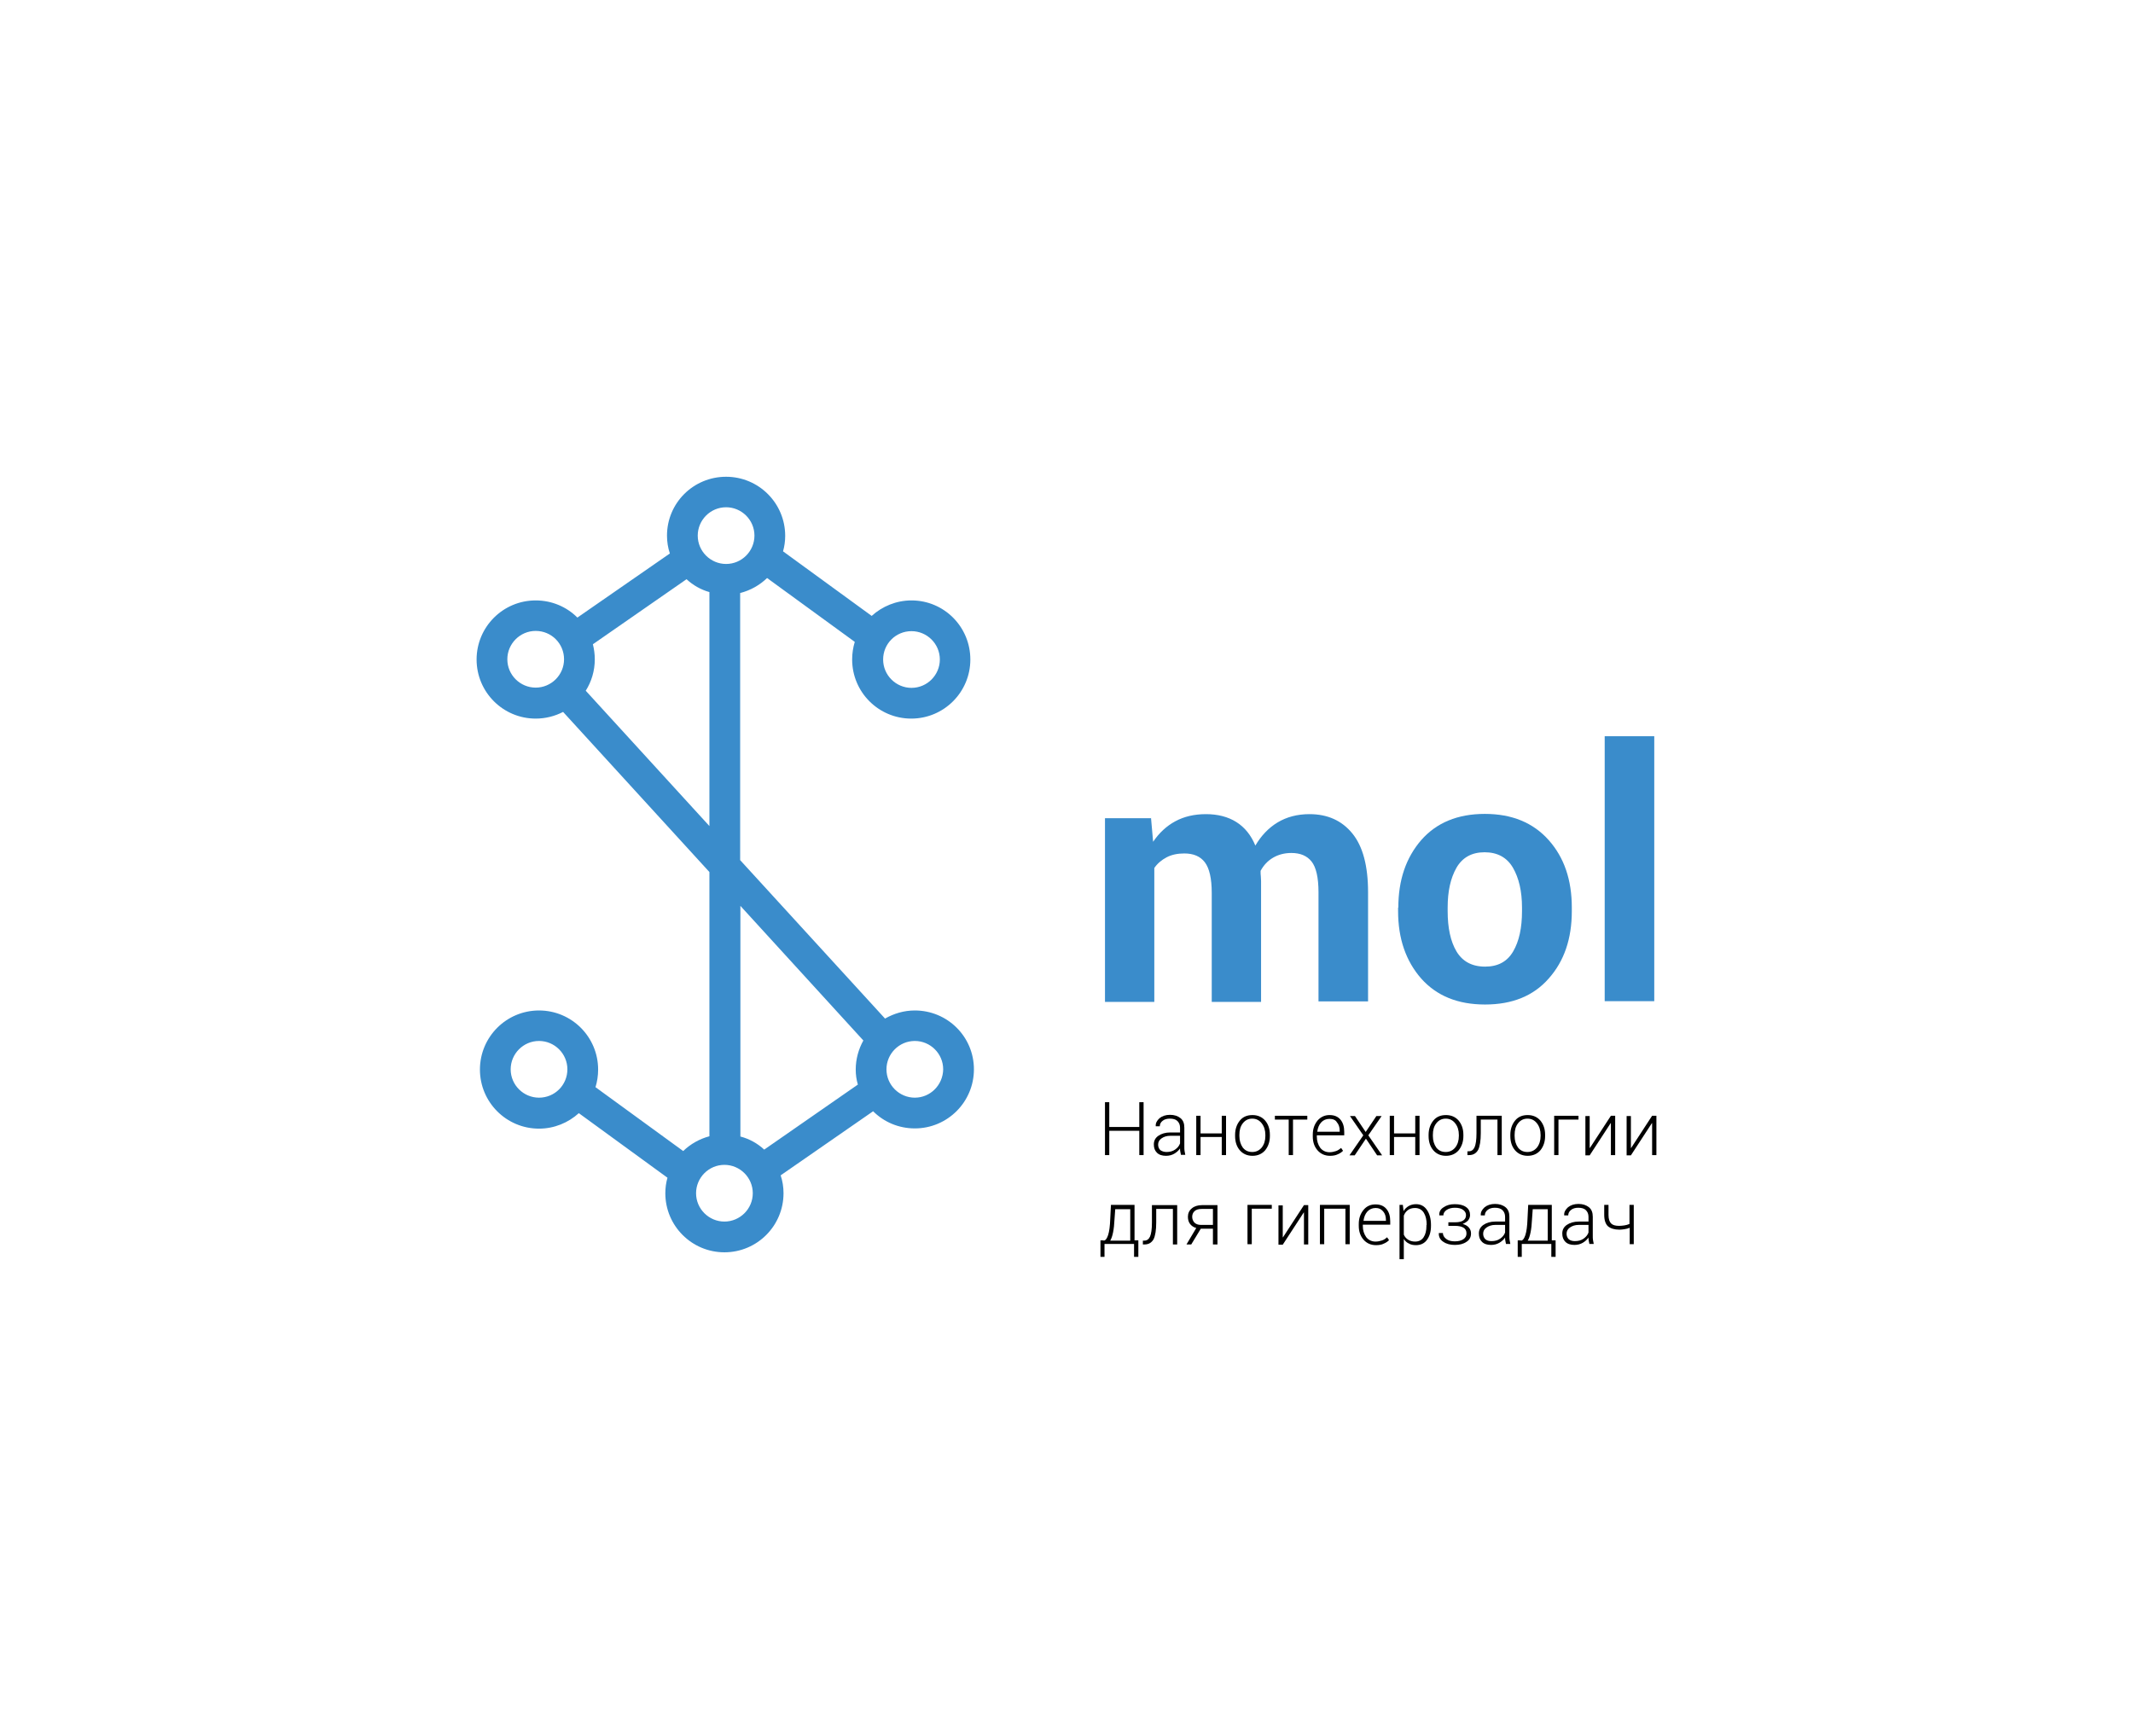
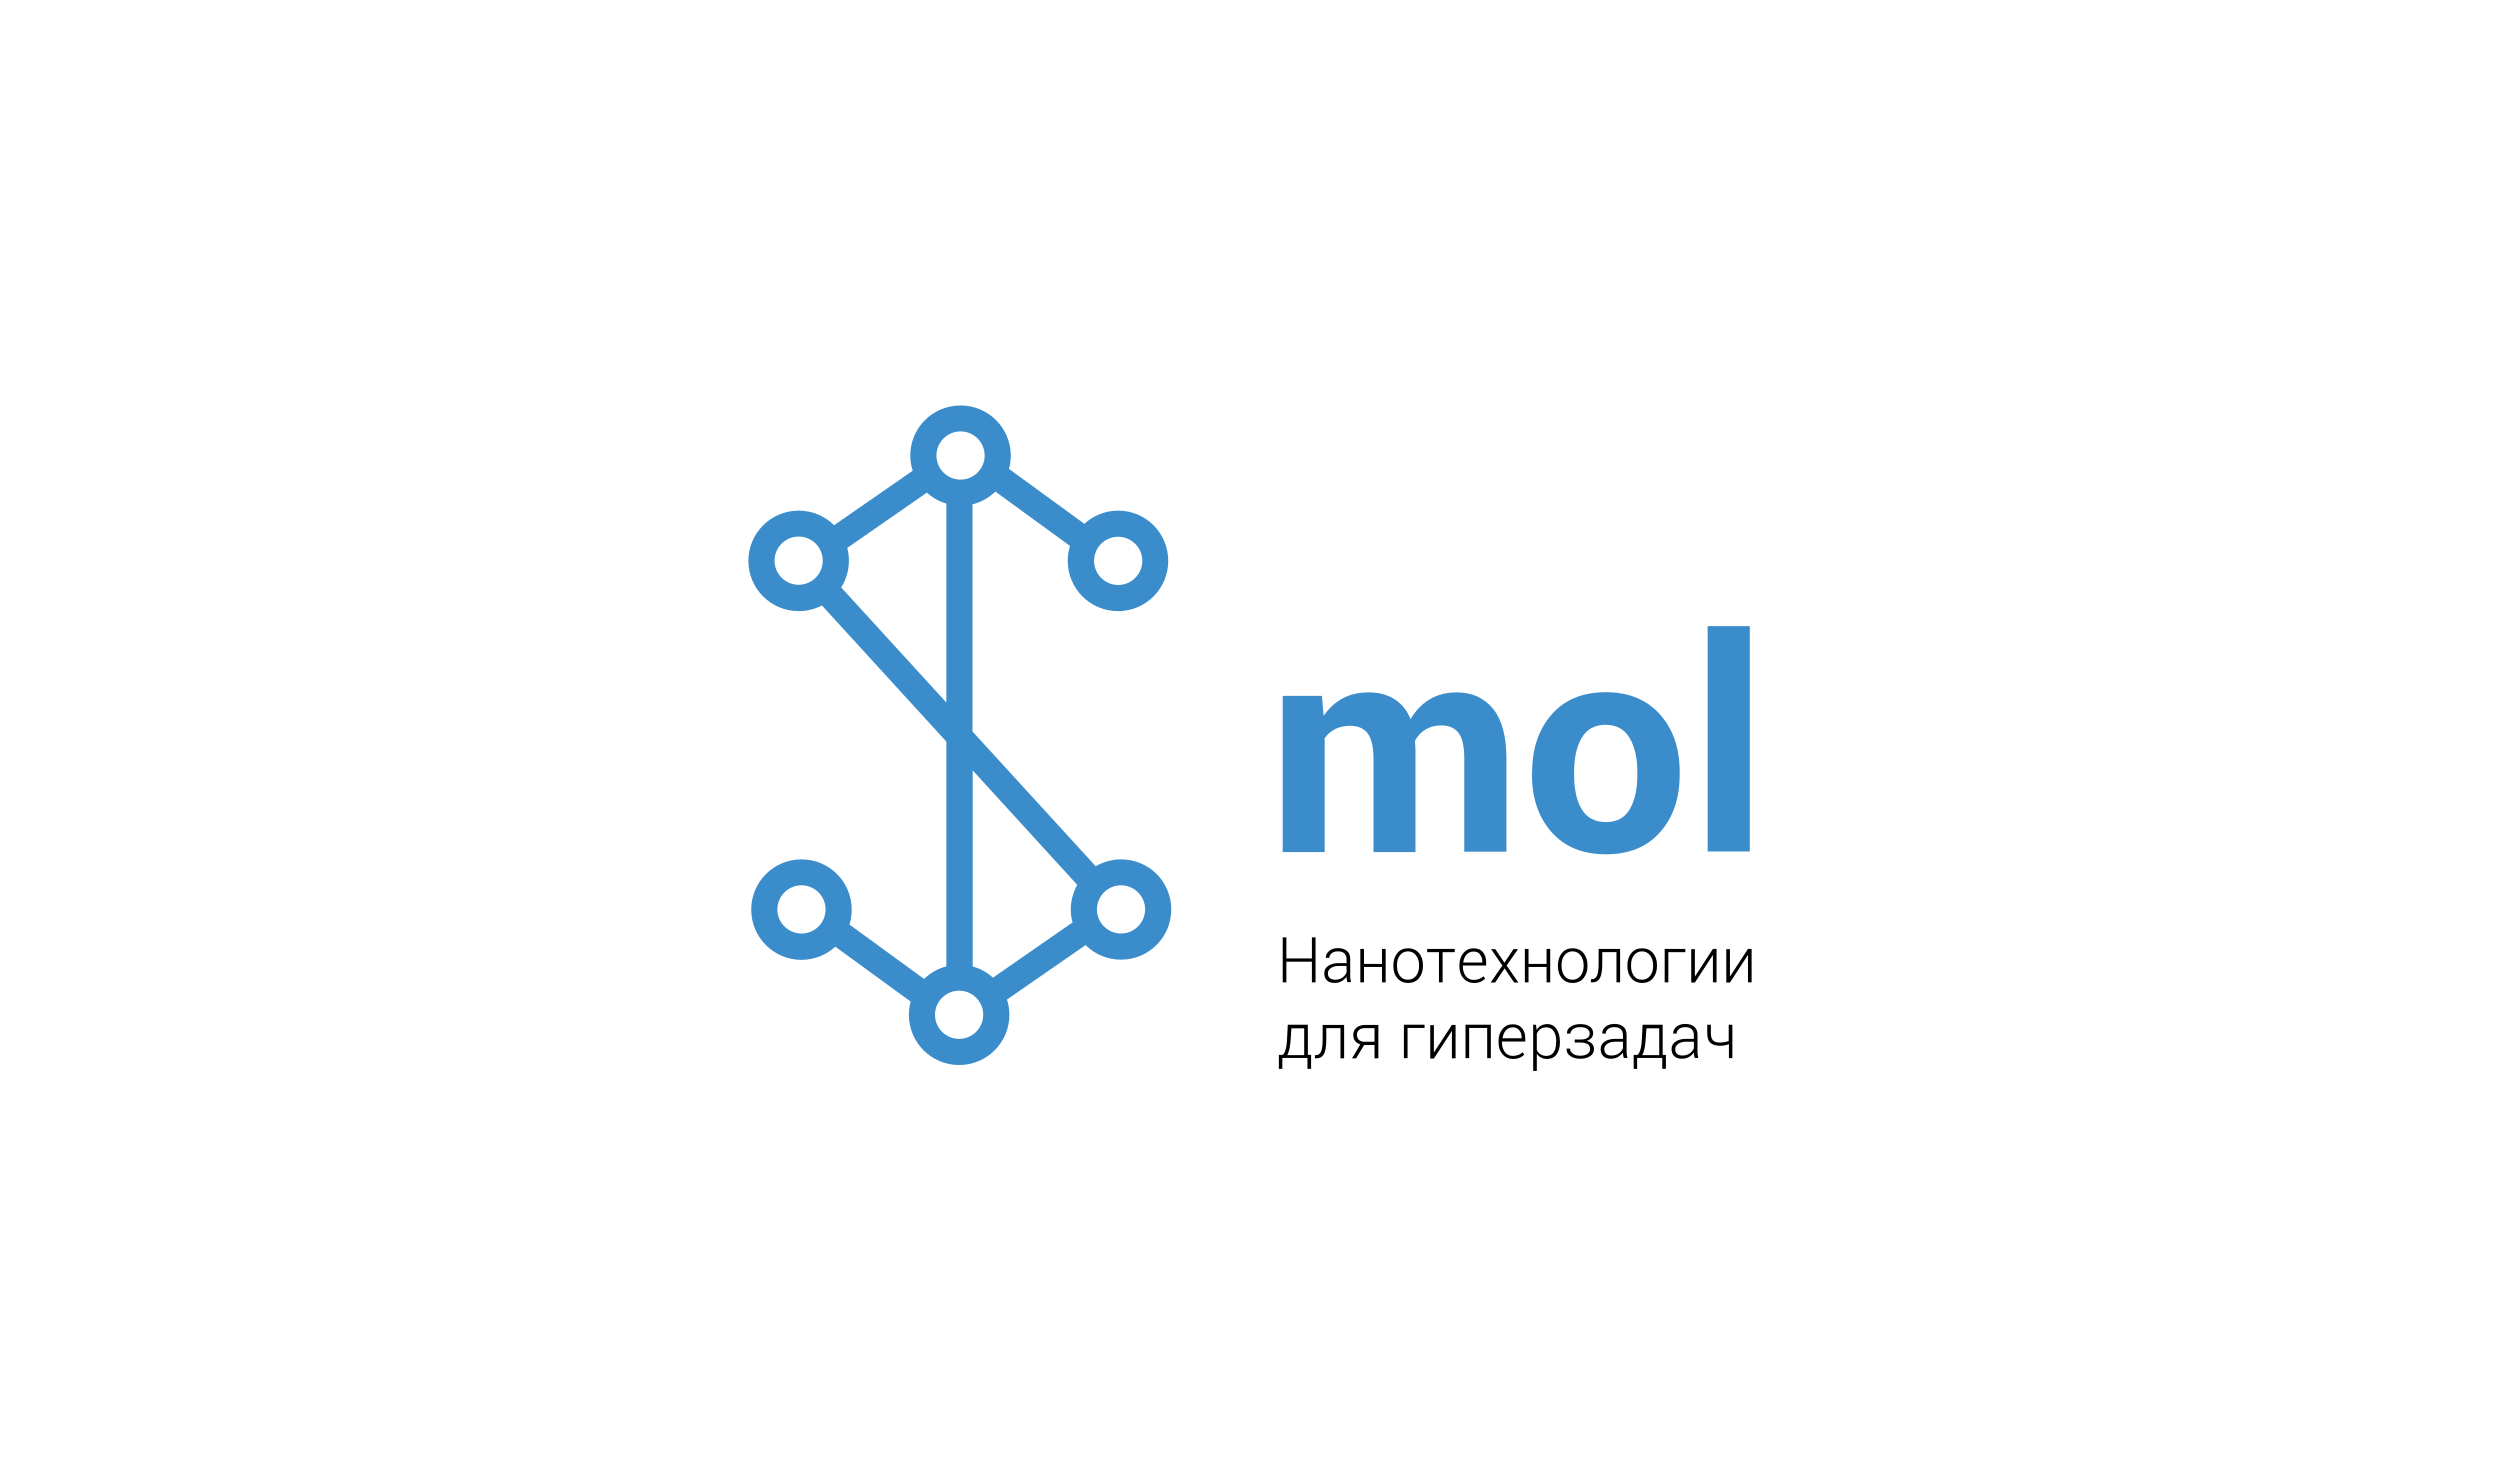
- <svg xmlns="http://www.w3.org/2000/svg" version="1.1" id="Слой_1" x="0px" y="0px" viewBox="-200 -200 895.1 728.6" style="enable-background:new 0 0 495.1 328.6;" xml:space="preserve">
+ <svg xmlns="http://www.w3.org/2000/svg" version="1.1" id="Слой_1" x="0px" y="0px" viewBox="-200 -200 895.1 728.6" width="895.1" height="528.6" style="enable-background:new 0 0 495.1 328.6;" xml:space="preserve">
  <style type="text/css">
	.st0{fill:#3a8ccb;}
</style>
  <g>
    <path class="st0" d="M183.9,224.1c-4.6,0-8.8,1.3-12.5,3.4l-60.8-66.5V48.9c4.3-1.1,8.2-3.3,11.3-6.3l36.8,26.8   c-0.7,2.3-1.1,4.8-1.1,7.4c0,13.7,11.1,24.8,24.8,24.8s24.8-11.1,24.8-24.8S196.2,52,182.5,52c-6.4,0-12.3,2.5-16.7,6.5l-37.2-27.1   c0.6-2.1,0.9-4.3,0.9-6.5c0-13.7-11.1-24.8-24.8-24.8S79.9,11.1,79.9,24.8c0,2.6,0.4,5.1,1.2,7.5L42.3,59.2   C37.8,54.7,31.6,52,24.8,52C11.1,52,0,63.1,0,76.8s11.1,24.8,24.8,24.8c4.1,0,8-1,11.5-2.8L97.7,166v110.9c-4.2,1.1-8,3.3-11,6.2   l-36.8-26.8c0.7-2.3,1.1-4.8,1.1-7.4c0-13.7-11.1-24.8-24.8-24.8S1.4,235.2,1.4,248.9s11.1,24.8,24.8,24.8c6.4,0,12.3-2.5,16.7-6.5   l37.2,27.1c-0.6,2.1-0.9,4.3-0.9,6.5c0,13.7,11.1,24.8,24.8,24.8s24.8-11.1,24.8-24.8c0-2.6-0.4-5.1-1.2-7.5l38.8-26.9   c4.5,4.5,10.7,7.2,17.5,7.2c13.7,0,24.8-11.1,24.8-24.8S197.6,224.1,183.9,224.1z M182.5,64.9c6.5,0,11.9,5.3,11.9,11.9   c0,6.5-5.3,11.9-11.9,11.9c-6.5,0-11.9-5.3-11.9-11.9C170.6,70.2,175.9,64.9,182.5,64.9z M104.7,12.9c6.5,0,11.9,5.3,11.9,11.9   c0,6.5-5.3,11.9-11.9,11.9c-6.5,0-11.9-5.3-11.9-11.9C92.8,18.3,98.1,12.9,104.7,12.9z M24.8,88.6c-6.5,0-11.9-5.3-11.9-11.9   c0-6.5,5.3-11.9,11.9-11.9s11.9,5.3,11.9,11.9C36.7,83.3,31.3,88.6,24.8,88.6z M45.8,89.9c2.4-3.8,3.8-8.3,3.8-13.2   c0-2.2-0.3-4.3-0.8-6.3l39.3-27.3c2.7,2.5,6,4.4,9.6,5.4v98.2L45.8,89.9z M162.3,236.7c-2,3.6-3.2,7.8-3.2,12.2   c0,2.2,0.3,4.3,0.9,6.3l-39.3,27.3c-2.8-2.6-6.2-4.5-10-5.5v-96.8L162.3,236.7z M26.2,260.7c-6.5,0-11.9-5.3-11.9-11.9   c0-6.5,5.3-11.9,11.9-11.9c6.5,0,11.9,5.3,11.9,11.9C38.1,255.4,32.8,260.7,26.2,260.7z M104,312.7c-6.5,0-11.9-5.3-11.9-11.9   c0-6.5,5.3-11.9,11.9-11.9c6.5,0,11.9,5.3,11.9,11.9C115.9,307.4,110.5,312.7,104,312.7z M183.9,260.7c-6.5,0-11.9-5.3-11.9-11.9   c0-6.5,5.3-11.9,11.9-11.9c6.5,0,11.9,5.3,11.9,11.9C195.7,255.4,190.4,260.7,183.9,260.7z" />
    <g>
      <g>
        <path class="st0" d="M283,143.1l0.9,10.2c2.5-3.7,5.6-6.6,9.3-8.6c3.7-2,8-3,12.9-3c4.9,0,9.2,1.1,12.7,3.3     c3.5,2.2,6.2,5.5,8,9.9c2.4-4.1,5.5-7.4,9.3-9.7s8.3-3.5,13.4-3.5c7.6,0,13.6,2.7,18,8.1c4.4,5.4,6.6,13.6,6.6,24.7v45.8h-20.8     v-45.8c0-6.2-1-10.5-2.9-12.9c-1.9-2.4-4.7-3.6-8.5-3.6c-2.9,0-5.5,0.7-7.7,2c-2.2,1.3-3.9,3.1-5.2,5.5c0,0.9,0,1.7,0.1,2.3     c0,0.6,0.1,1.3,0.1,2v50.7h-20.7v-45.8c0-6-1-10.3-2.9-12.8c-1.9-2.5-4.8-3.7-8.6-3.7c-2.8,0-5.3,0.5-7.4,1.6     c-2.1,1.1-3.9,2.6-5.2,4.5v56.2h-20.7v-77.1H283z" />
        <path class="st0" d="M386.8,180.9c0-11.5,3.2-20.9,9.6-28.3c6.4-7.3,15.3-11,26.7-11c11.4,0,20.3,3.7,26.8,11     c6.5,7.3,9.7,16.7,9.7,28.3v1.5c0,11.6-3.2,21-9.7,28.3c-6.4,7.3-15.3,10.9-26.7,10.9c-11.4,0-20.3-3.6-26.8-10.9     c-6.4-7.3-9.7-16.7-9.7-28.3V180.9z M407.5,182.4c0,7,1.2,12.7,3.7,16.9s6.5,6.4,12,6.4c5.4,0,9.3-2.1,11.8-6.4     c2.5-4.3,3.7-9.9,3.7-16.9v-1.5c0-6.8-1.3-12.4-3.8-16.7s-6.5-6.5-11.9-6.5c-5.4,0-9.3,2.2-11.8,6.5c-2.5,4.4-3.7,9.9-3.7,16.7     V182.4z" />
        <path class="st0" d="M494.2,220.2h-20.8V109h20.8V220.2z" />
      </g>
      <g>
        <path d="M279.9,284.8h-1.8v-10.2h-12.6v10.2h-1.8v-22.2h1.8v10.4h12.6v-10.4h1.8V284.8z" />
        <path d="M295.6,284.8c-0.1-0.6-0.2-1.1-0.3-1.5c-0.1-0.4-0.1-0.8-0.1-1.3c-0.6,0.9-1.4,1.6-2.4,2.2c-1,0.6-2.2,0.9-3.5,0.9     c-1.6,0-2.9-0.4-3.8-1.3c-0.9-0.9-1.3-2-1.3-3.5s0.6-2.7,1.9-3.6s3-1.4,5-1.4h4.1v-2c0-1.2-0.4-2.1-1.1-2.8c-0.7-0.7-1.8-1-3.2-1     c-1.2,0-2.3,0.3-3,0.9c-0.8,0.6-1.2,1.4-1.2,2.3h-1.7l0-0.1c-0.1-1.2,0.5-2.3,1.6-3.3c1.1-0.9,2.6-1.4,4.4-1.4     c1.8,0,3.3,0.5,4.4,1.4c1.1,0.9,1.6,2.2,1.6,4v8.1c0,0.6,0,1.1,0.1,1.7c0.1,0.5,0.2,1.1,0.3,1.6H295.6z M289.5,283.5     c1.4,0,2.6-0.3,3.6-1c1-0.7,1.7-1.5,2.1-2.6v-3.2h-4.1c-1.5,0-2.7,0.4-3.7,1.1c-1,0.7-1.4,1.6-1.4,2.6c0,0.9,0.3,1.7,0.9,2.3     C287.6,283.2,288.5,283.5,289.5,283.5z" />
        <path d="M314.5,284.8h-1.8v-7.6h-8.9v7.6h-1.8v-16.5h1.8v7.4h8.9v-7.4h1.8V284.8z" />
        <path d="M318.3,276.3c0-2.4,0.7-4.4,2-6c1.3-1.6,3.1-2.3,5.3-2.3c2.2,0,4,0.8,5.3,2.3s2,3.5,2,6v0.5c0,2.4-0.7,4.4-2,6     c-1.3,1.5-3.1,2.3-5.3,2.3c-2.2,0-4-0.8-5.3-2.3c-1.3-1.5-2-3.5-2-6V276.3z M320.1,276.8c0,1.9,0.5,3.5,1.4,4.8     c1,1.3,2.3,1.9,4,1.9c1.7,0,3-0.7,4-1.9c1-1.3,1.5-2.9,1.5-4.8v-0.5c0-1.9-0.5-3.5-1.5-4.8c-1-1.3-2.3-2-4-2c-1.7,0-3,0.7-4,2     c-1,1.3-1.4,2.9-1.4,4.8V276.8z" />
        <path d="M348.6,269.9h-6v14.9h-1.8v-14.9H335v-1.6h13.6V269.9z" />
        <path d="M358.1,285.1c-2.1,0-3.9-0.8-5.2-2.3c-1.3-1.5-2-3.4-2-5.8v-0.8c0-2.4,0.7-4.3,2-5.9c1.3-1.5,3-2.3,5-2.3     c2,0,3.5,0.6,4.6,1.9c1.1,1.3,1.6,3,1.6,5.2v1.4h-11.5v0.5c0,1.9,0.5,3.4,1.4,4.7c0.9,1.2,2.3,1.9,3.9,1.9c1,0,1.9-0.2,2.8-0.5     c0.8-0.3,1.5-0.8,2.1-1.3l0.8,1.2c-0.6,0.6-1.3,1.1-2.3,1.5C360.5,284.9,359.4,285.1,358.1,285.1z M357.9,269.6     c-1.4,0-2.6,0.5-3.5,1.5s-1.4,2.3-1.6,3.8l0,0.1h9.4v-0.4c0-1.5-0.4-2.7-1.2-3.6C360.5,270.1,359.4,269.6,357.9,269.6z" />
        <path d="M373.1,275.1l4.5-6.7h2.2l-5.6,8.1l5.8,8.4h-2.1l-4.7-7l-4.7,7h-2.2l5.8-8.4l-5.6-8.1h2.1L373.1,275.1z" />
        <path d="M395.7,284.8h-1.8v-7.6H385v7.6h-1.8v-16.5h1.8v7.4h8.9v-7.4h1.8V284.8z" />
        <path d="M399.5,276.3c0-2.4,0.7-4.4,2-6c1.3-1.6,3.1-2.3,5.3-2.3c2.2,0,4,0.8,5.3,2.3c1.3,1.6,2,3.5,2,6v0.5c0,2.4-0.7,4.4-2,6     c-1.3,1.5-3.1,2.3-5.3,2.3c-2.2,0-4-0.8-5.3-2.3c-1.3-1.5-2-3.5-2-6V276.3z M401.3,276.8c0,1.9,0.5,3.5,1.4,4.8     c1,1.3,2.3,1.9,4,1.9c1.7,0,3-0.7,4-1.9c1-1.3,1.5-2.9,1.5-4.8v-0.5c0-1.9-0.5-3.5-1.5-4.8c-1-1.3-2.3-2-4-2c-1.7,0-3,0.7-4,2     c-1,1.3-1.4,2.9-1.4,4.8V276.8z" />
        <path d="M430.2,268.3v16.5h-1.8v-14.9h-7v5.7c0,3.2-0.4,5.6-1.1,7c-0.8,1.4-2,2.2-3.8,2.2h-0.7l0-1.6l0.6,0     c1.1,0,1.9-0.6,2.4-1.7c0.5-1.1,0.8-3.1,0.8-5.9v-7.3H430.2z" />
        <path d="M433.8,276.3c0-2.4,0.7-4.4,2-6s3.1-2.3,5.3-2.3c2.2,0,4,0.8,5.3,2.3c1.3,1.6,2,3.5,2,6v0.5c0,2.4-0.7,4.4-2,6     c-1.3,1.5-3.1,2.3-5.3,2.3c-2.2,0-4-0.8-5.3-2.3c-1.3-1.5-2-3.5-2-6V276.3z M435.6,276.8c0,1.9,0.5,3.5,1.4,4.8     c1,1.3,2.3,1.9,4,1.9c1.7,0,3-0.7,4-1.9c1-1.3,1.5-2.9,1.5-4.8v-0.5c0-1.9-0.5-3.5-1.5-4.8c-1-1.3-2.3-2-4-2c-1.7,0-3,0.7-4,2     c-1,1.3-1.4,2.9-1.4,4.8V276.8z" />
        <path d="M462.3,269.9H454v14.9h-1.8v-16.5h10.2V269.9z" />
        <path d="M476,268.3h1.8v16.5H476v-13.4l-0.1,0l-8.8,13.5h-1.8v-16.5h1.8v13.4l0.1,0L476,268.3z" />
        <path d="M493.3,268.3h1.8v16.5h-1.8v-13.4l-0.1,0l-8.8,13.5h-1.8v-16.5h1.8v13.4l0.1,0L493.3,268.3z" />
        <path d="M263.1,320.7c0.8,0,1.4-0.8,1.9-2.3c0.5-1.5,0.8-3.8,0.9-6.7l0.3-6h9.9v14.9h1.6v6.9h-1.8v-5.4h-12.4v5.4h-1.7v-6.9     H263.1z M267.7,311.7c-0.1,2.2-0.3,4-0.6,5.5c-0.3,1.5-0.7,2.7-1.2,3.5h8.4v-13.2H268L267.7,311.7z" />
        <path d="M294,305.8v16.5h-1.8v-14.9h-7v5.7c0,3.2-0.4,5.6-1.1,7c-0.8,1.4-2,2.2-3.8,2.2h-0.7l0-1.6l0.6,0c1.1,0,1.9-0.6,2.4-1.7     s0.8-3.1,0.8-5.9v-7.3H294z" />
        <path d="M310.9,305.8v16.5H309v-6.6h-5.1l-4,6.6h-2l4.1-6.9c-1.1-0.3-2-0.9-2.6-1.7c-0.6-0.8-0.9-1.8-0.9-3     c0-1.4,0.5-2.6,1.6-3.5c1-0.9,2.5-1.4,4.3-1.4H310.9z M300.3,310.7c0,0.9,0.3,1.7,0.9,2.4c0.6,0.6,1.5,1,2.7,1h5.1v-6.7h-4.7     c-1.4,0-2.4,0.3-3.1,1C300.6,309,300.3,309.8,300.3,310.7z" />
        <path d="M333.6,307.3h-8.3v14.9h-1.8v-16.5h10.2V307.3z" />
        <path d="M347.2,305.8h1.8v16.5h-1.8v-13.4l-0.1,0l-8.8,13.5h-1.8v-16.5h1.8v13.4l0.1,0L347.2,305.8z" />
        <path d="M366.4,322.2h-1.8v-14.9h-8.9v14.9h-1.8v-16.5h12.5V322.2z" />
        <path d="M377.4,322.6c-2.1,0-3.9-0.8-5.2-2.3c-1.3-1.5-2-3.4-2-5.8v-0.8c0-2.4,0.7-4.3,2-5.9s3-2.3,5-2.3c2,0,3.5,0.6,4.6,1.9     c1.1,1.3,1.6,3,1.6,5.2v1.4h-11.5v0.5c0,1.9,0.5,3.4,1.4,4.7c0.9,1.2,2.3,1.9,3.9,1.9c1,0,1.9-0.2,2.8-0.5s1.5-0.8,2.1-1.3     l0.8,1.2c-0.6,0.6-1.3,1.1-2.3,1.5C379.9,322.4,378.7,322.6,377.4,322.6z M377.3,307c-1.4,0-2.6,0.5-3.5,1.5     c-0.9,1-1.4,2.3-1.6,3.8l0,0.1h9.4v-0.4c0-1.5-0.4-2.7-1.2-3.6S378.7,307,377.3,307z" />
        <path d="M400.5,314.5c0,2.5-0.6,4.4-1.7,5.9c-1.1,1.5-2.7,2.2-4.6,2.2c-1.1,0-2.2-0.2-3-0.7c-0.9-0.4-1.6-1.1-2.1-1.9v8.5h-1.8     v-22.8h1.4l0.3,2.6c0.5-0.9,1.3-1.6,2.1-2.1c0.9-0.5,1.9-0.8,3.1-0.8c2,0,3.5,0.8,4.6,2.4c1.1,1.6,1.7,3.7,1.7,6.3V314.5z      M398.7,314.1c0-2.1-0.4-3.8-1.2-5.1c-0.8-1.3-2.1-2-3.7-2c-1.2,0-2.2,0.3-3,0.9c-0.8,0.6-1.3,1.3-1.7,2.3v8     c0.4,0.9,1,1.6,1.8,2.1c0.8,0.5,1.8,0.8,2.9,0.8c1.6,0,2.8-0.6,3.6-1.8s1.2-2.8,1.2-4.8V314.1z" />
        <path d="M410.7,313c1.6,0,2.7-0.3,3.4-0.8c0.7-0.5,1.1-1.2,1.1-2.2c0-0.9-0.4-1.6-1.2-2.2c-0.8-0.6-1.9-0.9-3.5-0.9     c-1.3,0-2.5,0.3-3.4,0.9c-0.9,0.6-1.4,1.4-1.4,2.3h-1.7l0-0.1c-0.1-1.4,0.5-2.5,1.8-3.3c1.3-0.9,2.8-1.3,4.7-1.3     c2,0,3.6,0.4,4.7,1.2c1.2,0.8,1.7,2,1.7,3.4c0,0.8-0.3,1.5-0.8,2.2c-0.6,0.6-1.3,1.1-2.3,1.5c1.1,0.3,2,0.8,2.6,1.5     c0.6,0.7,0.9,1.5,0.9,2.5c0,1.5-0.6,2.7-1.9,3.5c-1.3,0.9-2.9,1.3-4.9,1.3c-1.9,0-3.5-0.4-4.8-1.3c-1.3-0.8-2-2.1-1.9-3.6l0-0.1     h1.7c0,1,0.5,1.8,1.4,2.5c0.9,0.7,2.1,1,3.6,1c1.5,0,2.7-0.3,3.6-0.9c0.9-0.6,1.3-1.4,1.3-2.4c0-1.1-0.4-1.9-1.2-2.4     c-0.8-0.5-2-0.8-3.6-0.8h-2.8V313H410.7z" />
        <path d="M432,322.2c-0.1-0.6-0.2-1.1-0.3-1.5c-0.1-0.4-0.1-0.8-0.1-1.3c-0.6,0.9-1.4,1.6-2.4,2.2c-1,0.6-2.2,0.9-3.5,0.9     c-1.6,0-2.9-0.4-3.8-1.3c-0.9-0.9-1.3-2-1.3-3.5s0.6-2.7,1.9-3.6c1.3-0.9,3-1.4,5-1.4h4.1v-2c0-1.2-0.4-2.1-1.1-2.8     c-0.7-0.7-1.8-1-3.2-1c-1.2,0-2.3,0.3-3,0.9c-0.8,0.6-1.2,1.4-1.2,2.3h-1.7l0-0.1c-0.1-1.2,0.5-2.3,1.6-3.3     c1.1-0.9,2.6-1.4,4.4-1.4c1.8,0,3.3,0.5,4.4,1.4c1.1,0.9,1.6,2.2,1.6,4v8.1c0,0.6,0,1.1,0.1,1.7c0.1,0.5,0.2,1.1,0.3,1.6H432z      M425.9,320.9c1.4,0,2.6-0.3,3.6-1c1-0.7,1.7-1.5,2.1-2.6v-3.2h-4.1c-1.5,0-2.7,0.4-3.7,1.1c-1,0.7-1.4,1.6-1.4,2.6     c0,0.9,0.3,1.7,0.9,2.3C424,320.7,424.8,320.9,425.9,320.9z" />
        <path d="M438.2,320.7c0.8,0,1.4-0.8,1.9-2.3s0.8-3.8,0.9-6.7l0.3-6h9.9v14.9h1.6v6.9H451v-5.4h-12.4v5.4h-1.7v-6.9H438.2z      M442.9,311.7c-0.1,2.2-0.3,4-0.6,5.5s-0.7,2.7-1.2,3.5h8.4v-13.2h-6.3L442.9,311.7z" />
        <path d="M467,322.2c-0.1-0.6-0.2-1.1-0.3-1.5c-0.1-0.4-0.1-0.8-0.1-1.3c-0.6,0.9-1.4,1.6-2.4,2.2c-1,0.6-2.2,0.9-3.5,0.9     c-1.6,0-2.9-0.4-3.8-1.3c-0.9-0.9-1.3-2-1.3-3.5s0.6-2.7,1.9-3.6c1.3-0.9,3-1.4,5-1.4h4.1v-2c0-1.2-0.4-2.1-1.1-2.8     c-0.7-0.7-1.8-1-3.2-1c-1.2,0-2.3,0.3-3,0.9c-0.8,0.6-1.2,1.4-1.2,2.3h-1.7l0-0.1c-0.1-1.2,0.5-2.3,1.6-3.3     c1.1-0.9,2.6-1.4,4.4-1.4s3.3,0.5,4.4,1.4c1.1,0.9,1.6,2.2,1.6,4v8.1c0,0.6,0,1.1,0.1,1.7c0.1,0.5,0.2,1.1,0.3,1.6H467z      M460.9,320.9c1.4,0,2.6-0.3,3.6-1c1-0.7,1.7-1.5,2.1-2.6v-3.2h-4.1c-1.5,0-2.7,0.4-3.7,1.1c-1,0.7-1.4,1.6-1.4,2.6     c0,0.9,0.3,1.7,0.9,2.3C459,320.7,459.9,320.9,460.9,320.9z" />
        <path d="M485.7,322.2h-1.8v-6.9c-0.7,0.3-1.4,0.5-2.2,0.6c-0.7,0.1-1.4,0.2-2.1,0.2c-2.1,0-3.7-0.5-4.8-1.4     c-1-0.9-1.6-2.5-1.6-4.8v-4.2h1.8v4.2c0,1.7,0.4,2.9,1.1,3.6c0.7,0.7,1.8,1,3.4,1c0.7,0,1.5-0.1,2.2-0.2s1.4-0.3,2.1-0.6v-8h1.8     V322.2z" />
      </g>
    </g>
  </g>
</svg>
